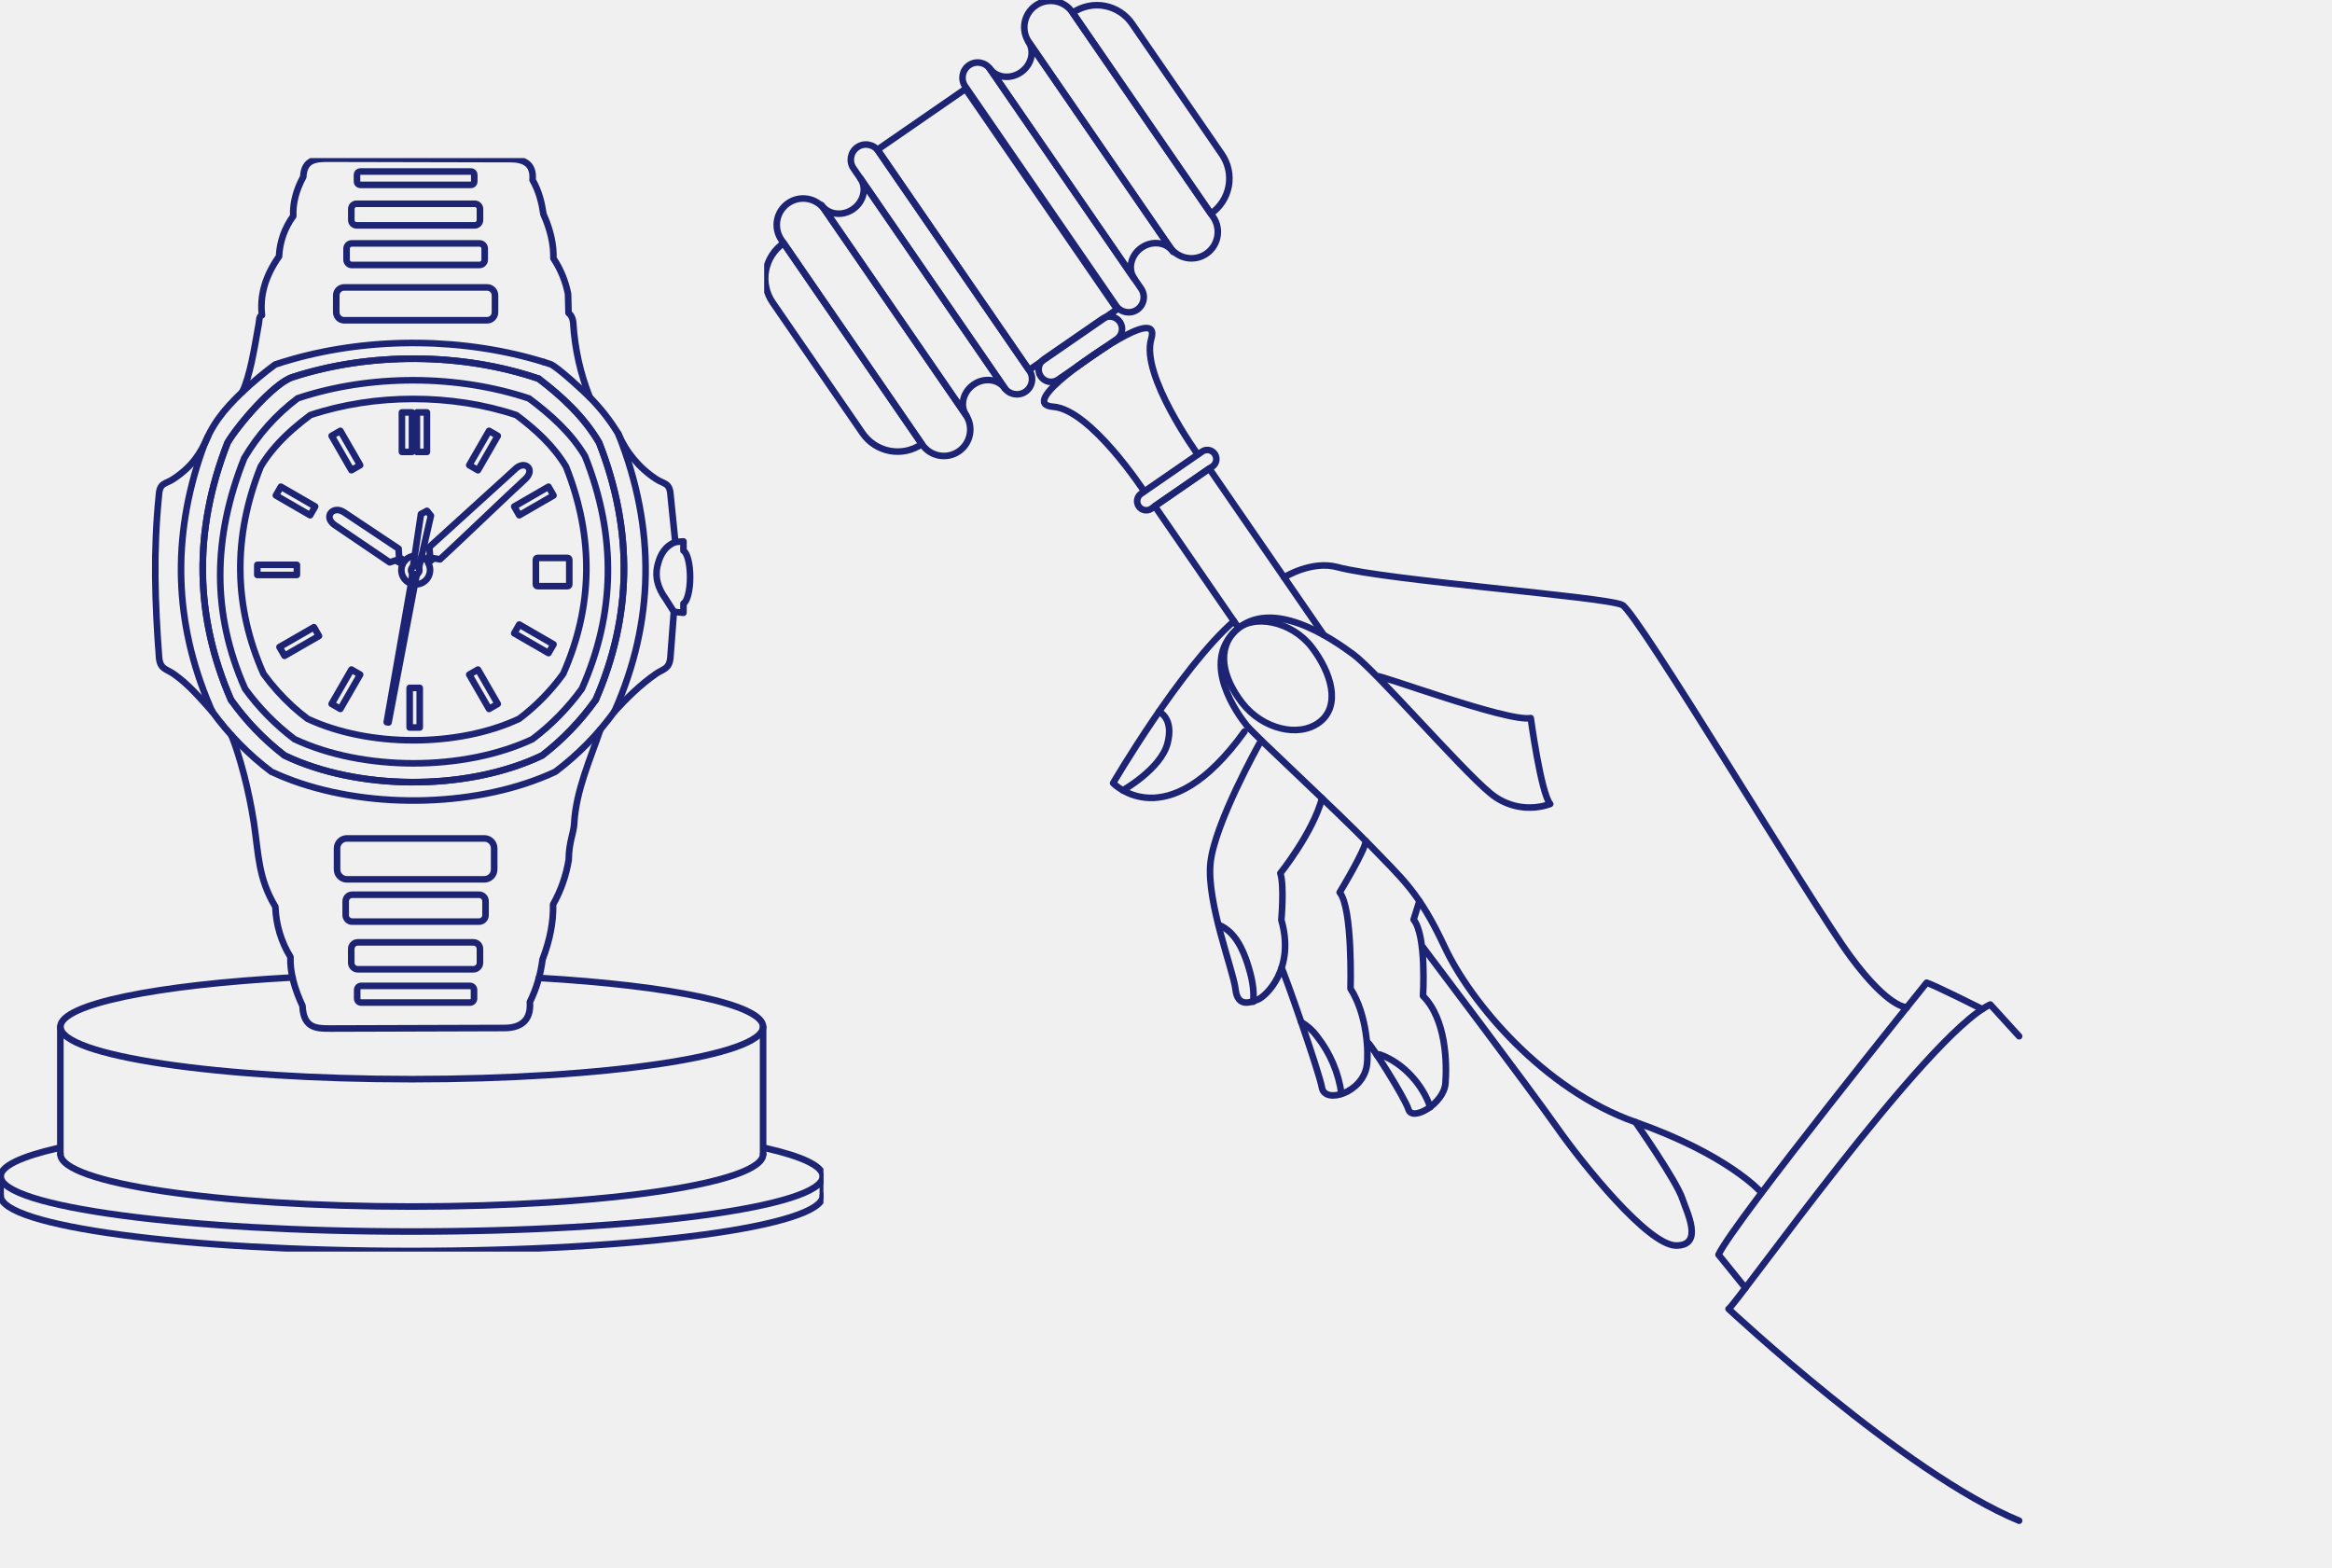
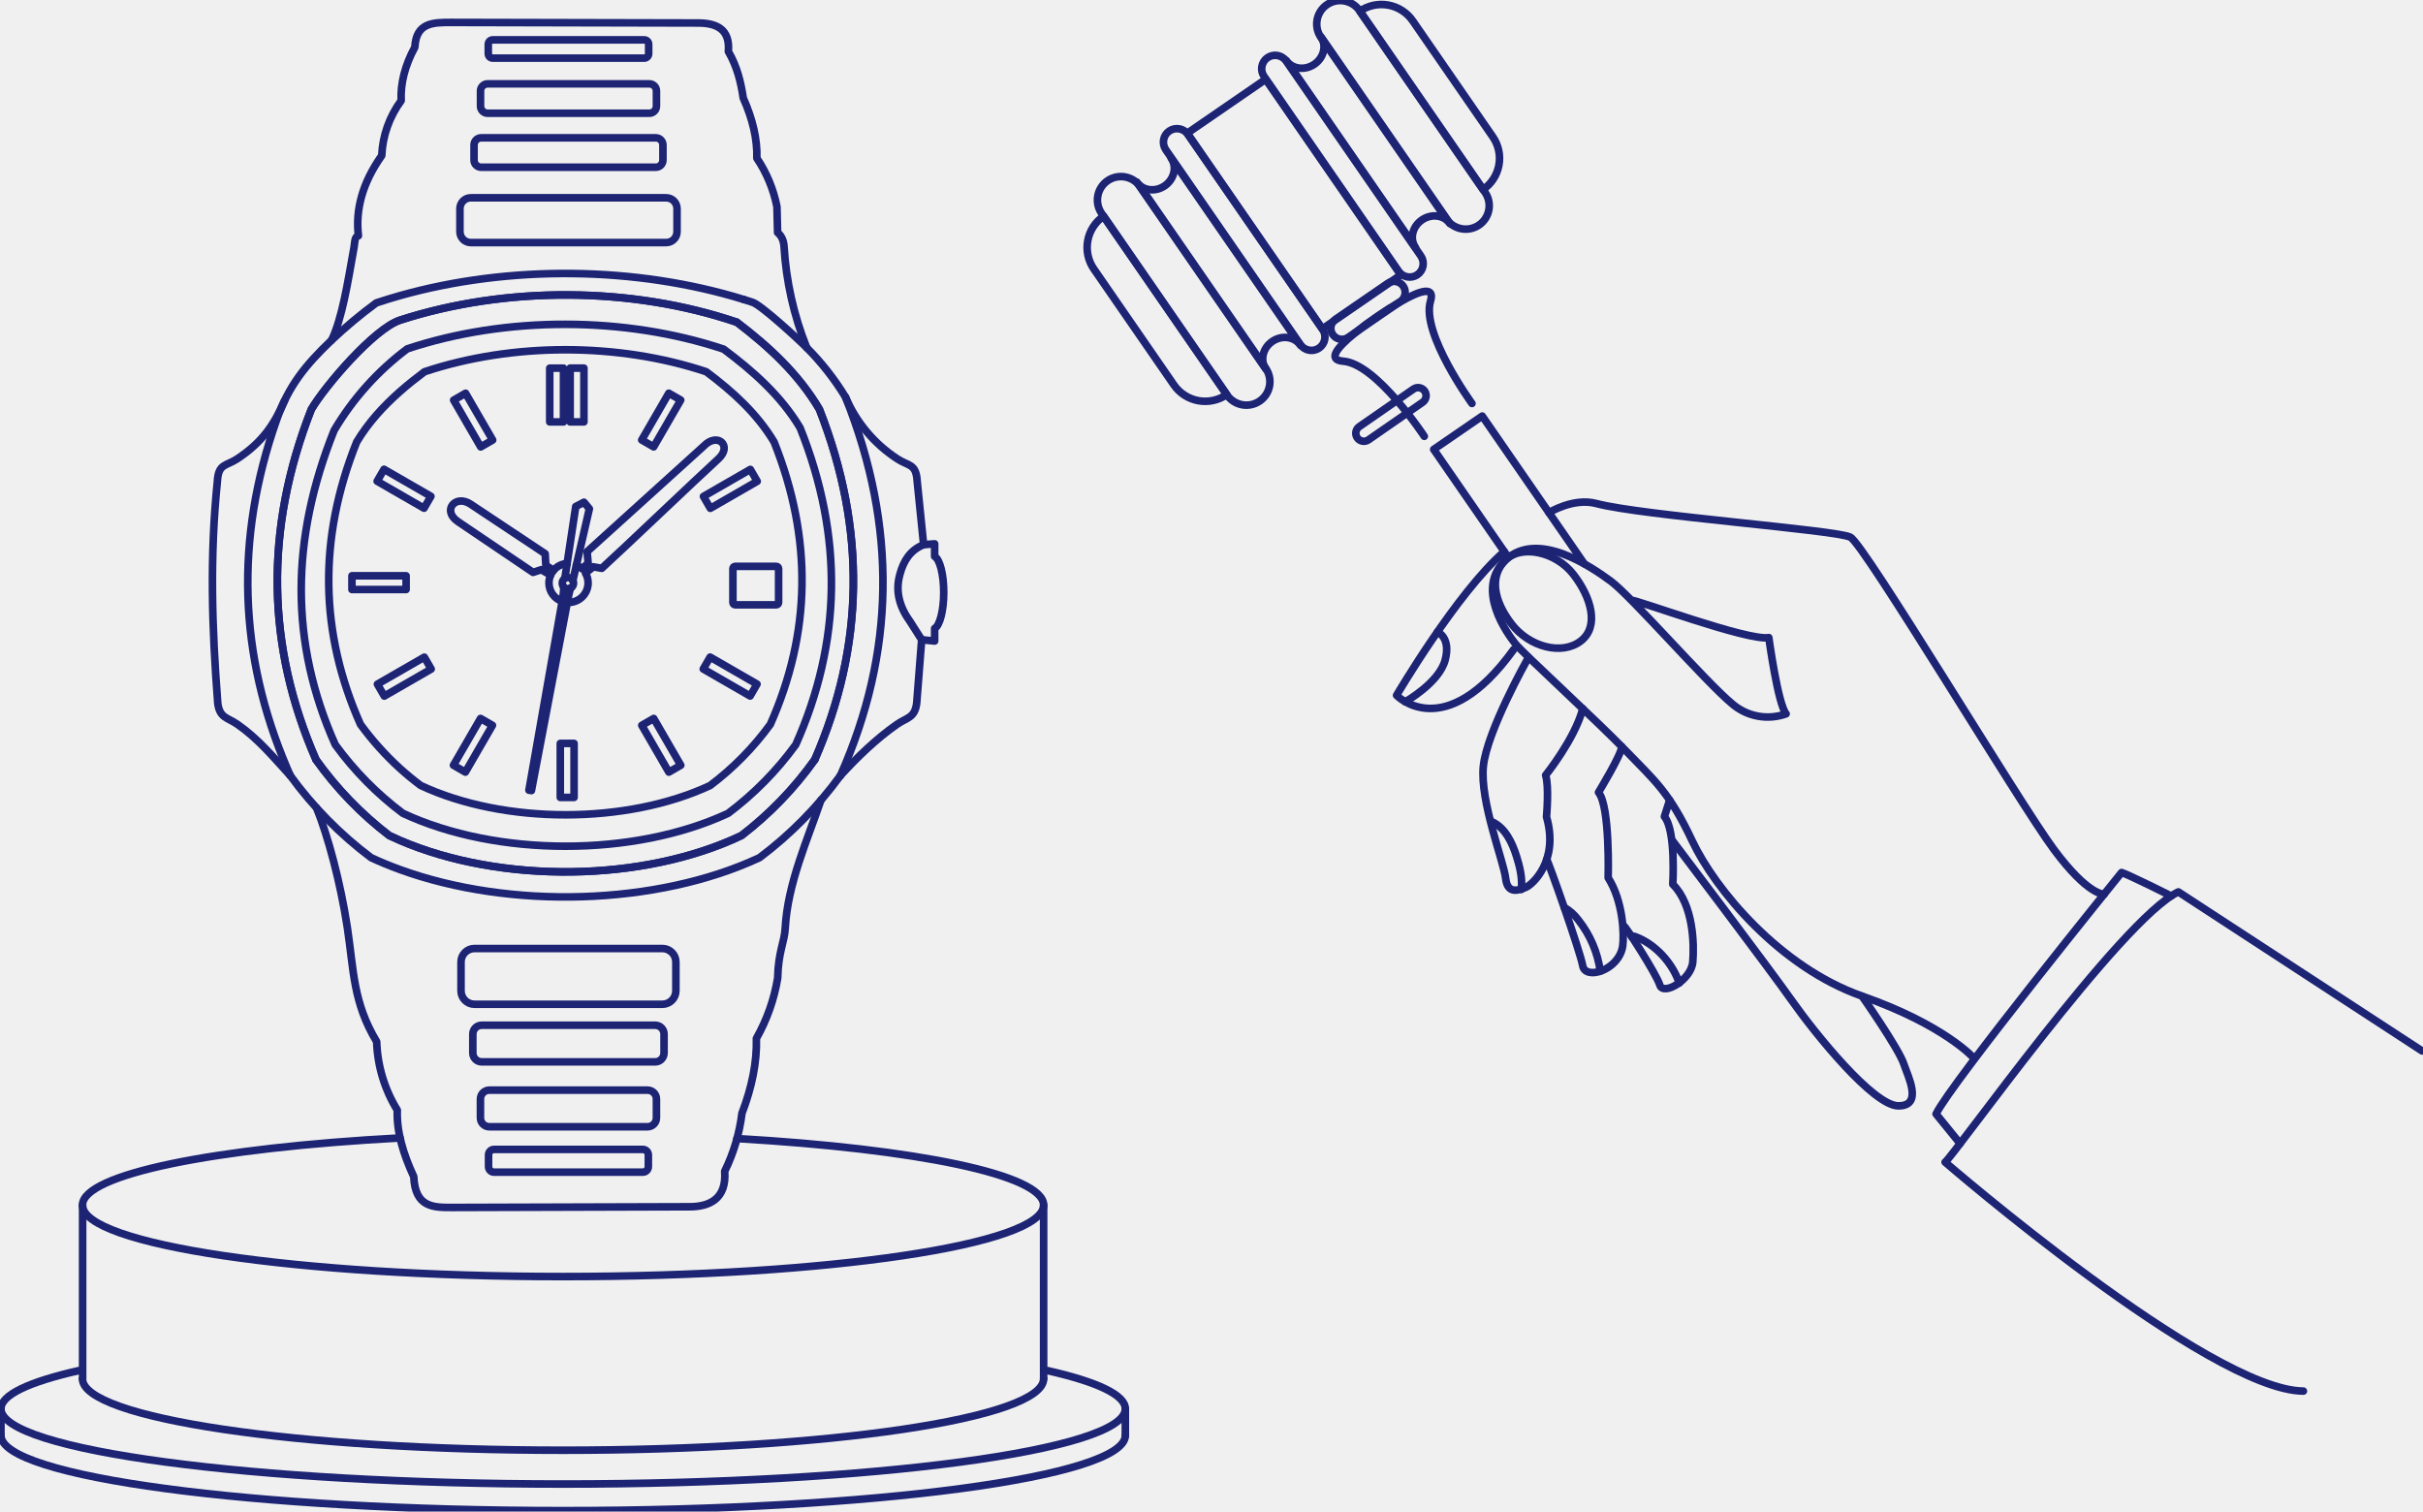
- <svg xmlns="http://www.w3.org/2000/svg" width="354" height="238" viewBox="0 0 354 238" fill="none">
-   <g clip-path="url(#clip20)">
-     <path d="M146.564 13.498L133.201 22.723L156.212 56.177L169.576 46.952L146.564 13.498Z" stroke="#1D2474" stroke-linecap="round" stroke-linejoin="round" />
-     <path d="M133.346 22.938C132.625 21.889 131.192 21.625 130.146 22.346C129.1 23.069 128.837 24.504 129.558 25.553L152.471 58.863C153.192 59.911 154.625 60.176 155.671 59.454C156.717 58.732 156.98 57.297 156.259 56.248L133.346 22.938Z" stroke="#1D2474" stroke-linecap="round" stroke-linejoin="round" />
-     <path fill-rule="evenodd" clip-rule="evenodd" d="M129.485 31.753C127.856 32.877 125.717 32.596 124.705 31.127L146.685 63.075C145.673 61.597 146.172 59.501 147.8 58.378C149.429 57.255 151.566 57.536 152.578 59.005L130.598 27.056C131.61 28.528 131.12 30.63 129.485 31.753Z" stroke="#1D2474" stroke-linecap="round" stroke-linejoin="round" />
-     <path d="M125.213 31.867C123.958 30.043 121.465 29.583 119.644 30.84C117.823 32.097 117.364 34.595 118.619 36.419L139.986 67.483C141.241 69.307 143.734 69.767 145.555 68.51C147.376 67.253 147.835 64.755 146.581 62.931L125.213 31.867Z" stroke="#1D2474" stroke-linecap="round" stroke-linejoin="round" />
-     <path d="M118.955 36.912L139.935 67.414C138.521 68.39 136.779 68.763 135.09 68.452C133.401 68.14 131.905 67.17 130.931 65.753L117.299 45.935C116.816 45.234 116.476 44.444 116.298 43.611C116.12 42.778 116.107 41.918 116.261 41.08C116.415 40.242 116.732 39.443 117.194 38.728C117.656 38.013 118.254 37.396 118.955 36.912V36.912Z" stroke="#1D2474" stroke-linecap="round" stroke-linejoin="round" />
-     <path d="M169.428 46.414C170.149 47.463 171.582 47.728 172.628 47.006C173.674 46.283 173.937 44.848 173.216 43.8L150.303 10.489C149.582 9.441 148.149 9.176 147.103 9.898C146.057 10.62 145.794 12.056 146.515 13.104L169.428 46.414Z" stroke="#1D2474" stroke-linecap="round" stroke-linejoin="round" />
-     <path fill-rule="evenodd" clip-rule="evenodd" d="M173.289 37.595C174.918 36.471 177.057 36.752 178.069 38.221L156.089 6.273C157.101 7.751 156.602 9.847 154.974 10.97C153.345 12.093 151.208 11.812 150.196 10.343L172.177 42.292C171.164 40.82 171.663 38.718 173.289 37.595Z" stroke="#1D2474" stroke-linecap="round" stroke-linejoin="round" />
-     <path d="M177.563 37.481C178.818 39.305 181.312 39.765 183.133 38.508C184.953 37.251 185.412 34.753 184.158 32.929L162.79 1.865C161.535 0.041 159.042 -0.419 157.221 0.838C155.4 2.095 154.941 4.593 156.196 6.417L177.563 37.481Z" stroke="#1D2474" stroke-linecap="round" stroke-linejoin="round" />
-     <path d="M183.819 32.434L162.838 1.932C163.538 1.449 164.327 1.109 165.158 0.931C165.989 0.752 166.848 0.74 167.684 0.894C168.52 1.049 169.318 1.366 170.031 1.829C170.745 2.292 171.36 2.891 171.843 3.593L185.476 23.413C185.959 24.115 186.299 24.904 186.476 25.737C186.654 26.57 186.667 27.43 186.513 28.267C186.359 29.105 186.042 29.904 185.579 30.619C185.117 31.334 184.519 31.95 183.819 32.434V32.434Z" stroke="#1D2474" stroke-linecap="round" stroke-linejoin="round" />
-     <path d="M167.376 48.385L158.48 54.525C157.623 55.117 157.406 56.293 157.997 57.151C158.587 58.01 159.761 58.226 160.618 57.634L169.514 51.493C170.371 50.901 170.588 49.726 169.997 48.867C169.407 48.009 168.233 47.793 167.376 48.385Z" stroke="#1D2474" stroke-linecap="round" stroke-linejoin="round" />
-     <path d="M173.69 74.592C173.69 74.592 165.567 62.162 159.872 61.745C154.177 61.329 167.907 52.635 167.907 52.635" stroke="#1D2474" stroke-linecap="round" stroke-linejoin="round" />
-     <path d="M181.82 68.979C181.82 68.979 173.118 56.951 174.756 51.47C176.393 45.99 163.395 55.748 163.395 55.748" stroke="#1D2474" stroke-linecap="round" stroke-linejoin="round" />
-     <path d="M182.483 68.55L173.216 74.947C172.591 75.379 172.433 76.236 172.864 76.863L172.866 76.865C173.297 77.492 174.153 77.65 174.778 77.218L184.045 70.821C184.671 70.389 184.828 69.531 184.397 68.905L184.396 68.903C183.965 68.276 183.108 68.118 182.483 68.55Z" stroke="#1D2474" stroke-linecap="round" stroke-linejoin="round" />
-     <path d="M187.839 95.065L175.295 76.832L183.561 71.127L200.935 96.378" stroke="#1D2474" stroke-linecap="round" stroke-linejoin="round" />
-     <path d="M187.311 94.3C179.229 101.347 168.972 118.879 168.972 118.879C168.972 118.879 177.104 127.469 188.919 111.037" stroke="#1D2474" stroke-linecap="round" stroke-linejoin="round" />
-     <path d="M194.924 87.645C194.924 87.645 199.076 85.026 203.024 86.091C210.64 88.142 243.886 90.604 246.268 91.84C248.649 93.076 275.023 137.25 280.913 145.22C286.802 153.189 289.47 152.905 289.47 152.905" stroke="#1D2474" stroke-linecap="round" stroke-linejoin="round" />
-     <path d="M170.448 119.975C170.448 119.975 176.234 116.724 177.234 112.83C178.235 108.937 175.915 108.036 175.915 108.036" stroke="#1D2474" stroke-linecap="round" stroke-linejoin="round" />
-     <path d="M208.982 102.645C209.046 102.228 228.855 109.665 232.369 109.009C232.369 109.009 233.93 120.457 235.32 122.048C233.775 122.603 232.11 122.736 230.496 122.435C228.882 122.134 227.377 121.408 226.134 120.333C221.646 116.606 208.908 101.906 205.449 99.346C201.991 96.786 193.015 90.679 187.588 95.704C182.212 100.688 187.916 108.462 189.229 110.1C190.542 111.737 202.971 123.13 207.984 128.338C212.998 133.547 215.426 135.459 219.321 143.789C223.216 152.119 234.261 165.415 248.256 170.34C262.252 175.265 267.224 180.875 267.224 180.875" stroke="#1D2474" stroke-linecap="round" stroke-linejoin="round" />
-     <path fill-rule="evenodd" clip-rule="evenodd" d="M199.1 98.213C202.142 102.154 203.546 107.114 200.348 109.594C197.149 112.074 191.611 110.649 188.565 106.709C185.52 102.768 184.685 98.515 187.589 95.692C190.23 93.126 196.054 94.273 199.1 98.213Z" stroke="#1D2474" stroke-linecap="round" stroke-linejoin="round" />
-     <path d="M191.174 112.881C191.174 112.881 184.363 125.03 183.75 131.001C183.136 136.972 187.229 147.313 187.553 150.186C187.878 153.059 189.94 152.134 190.997 151.708C192.053 151.282 196.677 147.191 194.508 139.654C194.508 139.654 194.977 134.469 194.358 132.559C194.358 132.559 199.28 126.437 200.69 121.187" stroke="#1D2474" stroke-linecap="round" stroke-linejoin="round" />
-     <path d="M194.538 146.952C194.812 147.224 200.238 162.66 200.675 165.116C201.127 167.665 206.895 165.864 207.488 161.732C207.76 159.831 207.568 154.111 205.01 150.076C205.01 150.076 205.355 137.85 203.363 135.471C203.363 135.471 207.359 128.873 207.32 127.646" stroke="#1D2474" stroke-linecap="round" stroke-linejoin="round" />
-     <path d="M185.216 140.496C187.471 141.525 188.645 144.014 189.4 146.376C189.991 148.217 190.433 150.147 190.239 152.069" stroke="#1D2474" stroke-linecap="round" stroke-linejoin="round" />
-     <path d="M197.512 155.146C198.453 155.695 199.272 156.431 199.917 157.31C201.913 159.838 203.197 162.855 203.635 166.048" stroke="#1D2474" stroke-linecap="round" stroke-linejoin="round" />
-     <path d="M207.663 158.306C207.958 158.306 213.219 166.533 213.812 168.428C214.405 170.323 219.177 167.497 219.418 164.484C219.66 161.472 219.548 154.73 216.013 151.182C216.013 151.182 216.577 142.019 214.585 139.604L215.47 136.796" stroke="#1D2474" stroke-linecap="round" stroke-linejoin="round" />
-     <path d="M209.02 160.177C209.129 160.012 209.38 160.053 209.569 160.121C212.986 161.365 215.954 164.617 217.111 168.073" stroke="#1D2474" stroke-linecap="round" stroke-linejoin="round" />
-     <path d="M216.052 143.851C216.052 143.851 232.361 165.466 236.332 171.124C240.304 176.781 250.18 189.058 254.438 189.075C258.696 189.093 256.046 183.997 255.383 181.96C254.497 179.256 248.256 170.328 248.256 170.328" stroke="#1D2474" stroke-linecap="round" stroke-linejoin="round" />
-     <path d="M306.502 157.305L302.123 152.491C292.418 157.121 263.659 197.931 262.396 198.7C262.396 198.7 289.137 223.699 306.502 230.85" stroke="#1D2474" stroke-linecap="round" stroke-linejoin="round" />
-     <path d="M300.91 153.189C300.91 153.189 293.736 149.58 292.468 149.178C292.468 149.178 263.329 185.294 260.871 190.461L264.961 195.519" stroke="#1D2474" stroke-linecap="round" stroke-linejoin="round" />
-   </g>
-   <g clip-path="url(#clip21)">
-     <path d="M124.907 181.523C124.907 186.159 96.966 189.905 62.503 189.905C28.04 189.905 0.098 186.152 0.098 181.523" stroke="#1D2474" stroke-linecap="round" stroke-linejoin="round" />
-     <path d="M116.258 174.302C121.754 175.553 124.907 177.008 124.907 178.568C124.907 183.205 96.966 186.951 62.503 186.951C28.04 186.951 0.098 183.197 0.098 178.568C0.098 177.014 3.246 175.558 8.748 174.302" stroke="#1D2474" stroke-linecap="round" stroke-linejoin="round" />
-     <path d="M124.907 178.563V181.526" stroke="#1D2474" stroke-linecap="round" stroke-linejoin="round" />
-     <path d="M0.093 178.563V181.526" stroke="#1D2474" stroke-linecap="round" stroke-linejoin="round" />
-     <path d="M81.798 148.451C101.718 149.603 115.839 152.489 115.839 155.869C115.839 160.261 91.951 163.822 62.499 163.822C33.047 163.822 9.168 160.261 9.168 155.869C9.168 152.425 23.86 149.491 44.413 148.386" stroke="#1D2474" stroke-linecap="round" stroke-linejoin="round" />
-     <path d="M115.848 175.206C115.848 179.597 91.961 183.158 62.508 183.158C33.056 183.158 9.177 179.597 9.177 175.206" stroke="#1D2474" stroke-linecap="round" stroke-linejoin="round" />
-     <path d="M115.839 155.866V175.204" stroke="#1D2474" stroke-linecap="round" stroke-linejoin="round" />
-     <path d="M9.161 155.866V175.204" stroke="#1D2474" stroke-linecap="round" stroke-linejoin="round" />
-     <path d="M35.126 111.603C36.359 114.634 37.78 119.867 38.543 124.916C39.265 129.708 39.176 133.282 41.804 137.655C41.89 140.353 42.679 142.981 44.093 145.279C43.998 147.633 44.742 150.161 45.92 152.698C46.066 156.148 48.102 156.14 50.19 156.135C59.883 156.109 66.856 156.081 76.55 156.055C78.732 156.055 80.665 155.183 80.439 152.104C81.433 150.073 82.082 147.89 82.358 145.645C83.469 142.731 84.024 139.946 83.959 137.299C85.135 135.212 85.935 132.935 86.324 130.57C86.387 127.623 87.078 126.581 87.163 125.007C87.428 120.034 89.661 115.095 91.146 110.726" stroke="#1D2474" stroke-linecap="round" stroke-linejoin="round" />
-     <path d="M102.516 82.278L103.751 82.185V83.598C104.323 83.917 104.758 85.592 104.758 87.61C104.758 89.628 104.323 91.304 103.751 91.623V93.027L102.299 92.879" stroke="#1D2474" stroke-linecap="round" stroke-linejoin="round" />
-     <path d="M89.539 60.328C88.106 56.74 87.257 52.945 87.022 49.087C86.976 48.346 86.711 47.841 86.304 47.504L86.231 44.621C85.854 42.691 85.099 40.854 84.009 39.217C84.069 37.094 83.543 34.857 82.498 32.518C82.235 30.769 81.828 29.03 80.845 27.325C81.061 24.851 79.548 24.156 77.489 24.152L50.063 24.089C48.094 24.089 46.174 24.078 46.037 26.847C44.926 28.887 44.43 30.91 44.517 32.8C43.208 34.581 42.457 36.711 42.359 38.92C40.206 41.973 39.43 44.946 39.767 47.854C39.321 47.934 39.369 48.648 39.28 49.152C38.558 53.214 37.948 57.077 36.778 59.507" stroke="#1D2474" stroke-linecap="round" stroke-linejoin="round" />
-     <path d="M32.217 108.016C30.299 105.919 28.699 103.936 26.354 102.304C25.243 101.529 24.366 101.611 24.156 99.928C23.512 91.481 23.258 83.686 24.121 75.182C24.236 73.224 25.097 73.528 26.317 72.717C29.139 70.844 30.419 68.889 31.571 66.243" stroke="#1D2474" stroke-linecap="round" stroke-linejoin="round" />
-     <path fill-rule="evenodd" clip-rule="evenodd" d="M44.713 112.213C41.845 110.051 39.315 107.473 37.204 104.565C32.143 93.17 32.237 81.694 37.08 69.54C39.162 66.01 41.918 62.925 45.191 60.462C56.162 56.795 69.345 56.823 80.315 60.49C83.622 62.971 86.67 65.683 88.804 69.249C93.648 81.404 93.387 93.174 88.326 104.565C86.215 107.473 83.685 110.051 80.817 112.213C70.382 117.098 55.148 117.098 44.713 112.213Z" stroke="#1D2474" stroke-linecap="round" stroke-linejoin="round" />
-     <path d="M61.112 85.666C60.751 85.46 60.32 85.216 60.066 85.067L59.162 85.366L50.829 79.717C49.015 78.485 50.541 76.645 52.227 77.769L60.509 83.294L60.581 84.58C60.779 84.715 61.136 84.951 61.433 85.151" stroke="#1D2474" stroke-linecap="round" stroke-linejoin="round" />
-     <path d="M63.032 88.715H63.134C63.514 88.71 63.886 88.606 64.213 88.412C64.54 88.219 64.811 87.943 64.998 87.612C65.185 87.281 65.283 86.907 65.281 86.526C65.278 86.146 65.177 85.772 64.986 85.444L65.862 84.745L66.799 84.911C69.277 82.647 77.252 74.989 79.732 72.725C81.35 71.241 79.628 69.707 78.119 71.291C75.65 73.517 67.638 80.833 65.171 83.053C65.208 83.481 65.247 83.908 65.284 84.337L64.605 84.96C64.423 84.788 64.213 84.648 63.984 84.546" stroke="#1D2474" stroke-linecap="round" stroke-linejoin="round" />
-     <path d="M62.943 84.37C62.444 84.406 61.973 84.614 61.609 84.958C61.245 85.302 61.011 85.761 60.945 86.257C60.88 86.754 60.988 87.259 61.251 87.685C61.514 88.112 61.915 88.434 62.388 88.599" stroke="#1D2474" stroke-linecap="round" stroke-linejoin="round" />
-     <path d="M63.584 86.262L65.412 78.278L64.814 77.547L63.901 78.035L62.703 86.009" stroke="#1D2474" stroke-linecap="round" stroke-linejoin="round" />
-     <path d="M62.584 87.005C62.561 87.458 62.512 87.909 62.436 88.356L58.705 109.63L58.983 109.673L63.007 88.495C63.192 87.526 63.086 88.092 63.306 87.13" stroke="#1D2474" stroke-linecap="round" stroke-linejoin="round" />
-     <path d="M63.364 87.098C63.5 87.013 63.598 86.879 63.638 86.724C63.678 86.569 63.658 86.404 63.58 86.263" stroke="#1D2474" stroke-linecap="round" stroke-linejoin="round" />
-     <path d="M63.581 86.263C63.528 86.165 63.45 86.084 63.356 86.026C63.261 85.968 63.153 85.936 63.042 85.933C62.932 85.931 62.822 85.958 62.725 86.011C62.628 86.065 62.547 86.143 62.49 86.238C62.433 86.334 62.402 86.442 62.401 86.553C62.399 86.664 62.427 86.773 62.481 86.87C62.535 86.967 62.614 87.047 62.71 87.104C62.806 87.16 62.914 87.19 63.025 87.191C63.142 87.191 63.258 87.157 63.356 87.094" stroke="#1D2474" stroke-linecap="round" stroke-linejoin="round" />
-     <path d="M93.275 108.016C95.194 105.919 97.222 103.936 99.56 102.304C100.671 101.529 101.549 101.611 101.756 99.928L102.295 92.87C101.877 92.207 101.457 91.546 101.036 90.887C99.875 89.283 99.32 87.549 99.886 85.557C100.282 84.088 101.012 82.881 102.512 82.278C102.271 79.914 102.031 77.549 101.792 75.182C101.677 73.224 100.818 73.528 99.596 72.717C97.043 71.046 95.045 68.651 93.855 65.839" stroke="#1D2474" stroke-linecap="round" stroke-linejoin="round" />
-     <path d="M73.936 43.63H52.249C51.584 43.63 51.044 44.17 51.044 44.837V47.411C51.044 48.078 51.584 48.618 52.249 48.618H73.936C74.601 48.618 75.141 48.078 75.141 47.411V44.837C75.141 44.17 74.601 43.63 73.936 43.63Z" stroke="#1D2474" stroke-linecap="round" stroke-linejoin="round" />
-     <path d="M72.785 36.947H53.401C52.964 36.947 52.609 37.303 52.609 37.741V39.431C52.609 39.869 52.964 40.224 53.401 40.224H72.785C73.223 40.224 73.578 39.869 73.578 39.431V37.741C73.578 37.303 73.223 36.947 72.785 36.947Z" stroke="#1D2474" stroke-linecap="round" stroke-linejoin="round" />
-     <path d="M72.067 30.931H54.122C53.684 30.931 53.329 31.286 53.329 31.724V33.414C53.329 33.852 53.684 34.208 54.122 34.208H72.067C72.505 34.208 72.86 33.852 72.86 33.414V31.724C72.86 31.286 72.505 30.931 72.067 30.931Z" stroke="#1D2474" stroke-linecap="round" stroke-linejoin="round" />
-     <path d="M71.504 26.033H54.683C54.412 26.033 54.192 26.253 54.192 26.524V27.576C54.192 27.847 54.412 28.067 54.683 28.067H71.504C71.775 28.067 71.995 27.847 71.995 27.576V26.524C71.995 26.253 71.775 26.033 71.504 26.033Z" stroke="#1D2474" stroke-linecap="round" stroke-linejoin="round" />
-     <path d="M52.664 127.275H73.515C73.913 127.275 74.294 127.433 74.576 127.715C74.857 127.997 75.015 128.379 75.015 128.777V131.984C75.015 132.382 74.857 132.764 74.576 133.046C74.294 133.328 73.913 133.486 73.515 133.486H52.664C52.267 133.486 51.885 133.328 51.604 133.046C51.322 132.764 51.164 132.382 51.164 131.984V128.786C51.163 128.588 51.201 128.392 51.276 128.209C51.351 128.026 51.462 127.859 51.601 127.719C51.74 127.578 51.906 127.467 52.088 127.391C52.271 127.314 52.467 127.275 52.664 127.275V127.275Z" stroke="#1D2474" stroke-linecap="round" stroke-linejoin="round" />
-     <path d="M53.463 135.824H72.721C72.982 135.824 73.233 135.928 73.418 136.113C73.602 136.298 73.706 136.549 73.706 136.811V138.918C73.706 139.18 73.602 139.432 73.417 139.617C73.232 139.802 72.981 139.906 72.719 139.906H53.461C53.2 139.906 52.949 139.803 52.764 139.618C52.579 139.432 52.476 139.182 52.476 138.92V136.811C52.476 136.549 52.58 136.298 52.765 136.113C52.95 135.928 53.201 135.824 53.463 135.824Z" stroke="#1D2474" stroke-linecap="round" stroke-linejoin="round" />
-     <path d="M54.307 143.056H71.871C72.133 143.056 72.384 143.16 72.569 143.345C72.754 143.53 72.858 143.782 72.858 144.044V146.151C72.858 146.28 72.832 146.409 72.783 146.528C72.733 146.648 72.661 146.757 72.569 146.849C72.478 146.94 72.369 147.013 72.25 147.062C72.13 147.112 72.002 147.138 71.873 147.138H54.307C54.177 147.138 54.049 147.112 53.929 147.062C53.809 147.013 53.701 146.94 53.609 146.848C53.517 146.756 53.445 146.647 53.395 146.527C53.345 146.407 53.32 146.279 53.32 146.149V144.044C53.32 143.914 53.345 143.785 53.395 143.665C53.444 143.545 53.517 143.436 53.608 143.344C53.7 143.253 53.809 143.18 53.929 143.13C54.049 143.081 54.177 143.055 54.307 143.056Z" stroke="#1D2474" stroke-linecap="round" stroke-linejoin="round" />
-     <path d="M71.345 149.66H54.833C54.494 149.66 54.22 149.935 54.22 150.274V151.58C54.22 151.919 54.494 152.194 54.833 152.194H71.345C71.684 152.194 71.958 151.919 71.958 151.58V150.274C71.958 149.935 71.684 149.66 71.345 149.66Z" stroke="#1D2474" stroke-linecap="round" stroke-linejoin="round" />
-     <path d="M86.165 84.695H81.6C81.46 84.695 81.346 84.808 81.346 84.949V88.727C81.346 88.867 81.46 88.981 81.6 88.981H86.165C86.305 88.981 86.418 88.867 86.418 88.727V84.949C86.418 84.808 86.305 84.695 86.165 84.695Z" stroke="#1D2474" stroke-linecap="round" stroke-linejoin="round" />
-     <path d="M74.237 65.401L71.232 70.615L72.556 71.381L75.562 66.167L74.237 65.401Z" stroke="#1D2474" stroke-linecap="round" stroke-linejoin="round" />
-     <path d="M64.808 62.608H63.279V68.602H64.808V62.608Z" stroke="#1D2474" stroke-linecap="round" stroke-linejoin="round" />
-     <path d="M62.54 62.61H61.01V68.6H62.54V62.61Z" stroke="#1D2474" stroke-linecap="round" stroke-linejoin="round" />
-     <path d="M51.665 65.403L50.341 66.168L53.346 71.382L54.671 70.616L51.665 65.403Z" stroke="#1D2474" stroke-linecap="round" stroke-linejoin="round" />
-     <path d="M42.637 73.88L41.873 75.207L47.078 78.217L47.843 76.89L42.637 73.88Z" stroke="#1D2474" stroke-linecap="round" stroke-linejoin="round" />
-     <path d="M45.069 85.746H39.058V87.278H45.069V85.746Z" stroke="#1D2474" stroke-linecap="round" stroke-linejoin="round" />
-     <path d="M47.656 95.213L42.426 98.223L43.191 99.556L48.42 96.546L47.656 95.213Z" stroke="#1D2474" stroke-width="1.003" stroke-linecap="round" stroke-linejoin="round" />
-     <path d="M53.346 101.64L50.34 106.853L51.665 107.619L54.67 102.406L53.346 101.64Z" stroke="#1D2474" stroke-linecap="round" stroke-linejoin="round" />
-     <path d="M63.716 104.422H62.186V110.442H63.716V104.422Z" stroke="#1D2474" stroke-linecap="round" stroke-linejoin="round" />
-     <path d="M72.556 101.642L71.231 102.408L74.237 107.622L75.561 106.856L72.556 101.642Z" stroke="#1D2474" stroke-linecap="round" stroke-linejoin="round" />
-     <path d="M78.822 94.805L78.057 96.132L83.263 99.142L84.028 97.815L78.822 94.805Z" stroke="#1D2474" stroke-linecap="round" stroke-linejoin="round" />
-     <path d="M83.263 73.884L78.058 76.894L78.823 78.221L84.028 75.211L83.263 73.884Z" stroke="#1D2474" stroke-linecap="round" stroke-linejoin="round" />
-     <path fill-rule="evenodd" clip-rule="evenodd" d="M40.002 102.3C35.496 92.148 35.265 81.666 39.574 70.838C40.87 68.674 42.537 66.851 44.389 65.21C45.259 64.442 46.172 63.713 47.109 63.01C56.871 59.744 68.623 59.744 78.383 63.01C81.326 65.219 84.018 67.661 85.918 70.838C90.227 81.666 89.992 92.148 85.492 102.3C83.616 104.891 81.365 107.187 78.813 109.114C69.528 113.465 55.971 113.465 46.687 109.114C45.873 108.503 45.108 107.87 44.392 107.213C42.769 105.727 41.3 104.081 40.005 102.3H40.002ZM44.389 57.263C41.541 58.19 36.096 64.551 34.543 67.201C29.297 80.634 29.58 93.637 35.061 106.23C37.338 109.437 40.079 112.286 43.194 114.683C43.587 114.869 43.985 115.054 44.389 115.227C55.636 120.075 71.389 119.895 82.298 114.683C85.413 112.286 88.154 109.437 90.431 106.23C95.914 93.637 96.197 80.636 90.951 67.201C88.638 63.264 85.363 60.23 81.776 57.492C70.123 53.518 56.134 53.442 44.389 57.263Z" stroke="#1D2474" stroke-linecap="round" stroke-linejoin="round" />
-     <path d="M81.776 57.493C85.359 60.234 88.628 63.264 90.948 67.205C96.194 80.638 95.911 93.641 90.428 106.234" stroke="#1D2474" stroke-linecap="round" stroke-linejoin="round" />
-     <path d="M93.275 108.016C99.32 94.407 99.633 80.355 93.848 65.838C92.634 63.838 91.187 61.988 89.539 60.328C88.65 59.419 84.495 55.593 83.541 55.276C83.202 55.165 82.898 55.069 82.556 54.961" stroke="#1D2474" stroke-linecap="round" stroke-linejoin="round" />
-     <path d="M82.556 54.961C70.579 51.252 56.522 51.098 44.389 54.531C43.501 54.778 42.624 55.048 41.758 55.341C40.016 56.629 38.353 58.02 36.778 59.507C33.86 62.307 32.019 64.587 30.688 68.379C26.016 81.695 26.495 94.619 31.843 107.167C31.967 107.45 32.09 107.733 32.214 108.016" stroke="#1D2474" stroke-linecap="round" stroke-linejoin="round" />
-     <path d="M35.061 106.234C29.58 93.641 29.297 80.64 34.543 67.205C36.096 64.555 41.541 58.19 44.389 57.263C56.134 53.438 70.128 53.514 81.78 57.489" stroke="#1D2474" stroke-linecap="round" stroke-linejoin="round" />
-     <path d="M90.431 106.234C88.154 109.441 85.413 112.29 82.298 114.687C71.39 119.899 55.633 120.079 44.389 115.231C43.985 115.055 43.587 114.875 43.194 114.687C40.08 112.29 37.338 109.441 35.062 106.234" stroke="#1D2474" stroke-linecap="round" stroke-linejoin="round" />
-     <path d="M32.217 108.016C34.737 111.491 37.759 114.57 41.185 117.152C42.217 117.635 43.285 118.077 44.389 118.48C56.61 122.946 72.874 122.503 84.307 117.152C87.734 114.571 90.756 111.491 93.275 108.016" stroke="#1D2474" stroke-linecap="round" stroke-linejoin="round" />
+ <svg xmlns="http://www.w3.org/2000/svg" width="319" height="199" viewBox="0 0 319 199" fill="none">
+   <g clip-path="url(#clip0_199:8921)">
+     <path d="M166.632 10.441L156.302 17.543L174.09 43.3L184.42 36.198L166.632 10.441Z" stroke="#1D2474" stroke-linecap="round" stroke-linejoin="round" />
+     <path d="M156.412 17.704C155.855 16.897 154.747 16.694 153.939 17.249C153.13 17.805 152.927 18.91 153.484 19.718L171.197 45.365C171.754 46.172 172.861 46.376 173.67 45.82C174.478 45.264 174.682 44.159 174.124 43.352L156.412 17.704Z" stroke="#1D2474" stroke-linecap="round" stroke-linejoin="round" />
+     <path fill-rule="evenodd" clip-rule="evenodd" d="M153.348 24.46C152.09 25.324 150.437 25.108 149.656 23.965L166.644 48.563C165.863 47.432 166.247 45.813 167.505 44.949C168.763 44.085 170.418 44.3 171.2 45.444L154.204 20.843C154.985 21.977 154.588 23.593 153.348 24.46Z" stroke="#1D2474" stroke-linecap="round" stroke-linejoin="round" />
+     <path d="M150.127 24.583C149.157 23.178 147.229 22.824 145.821 23.792C144.414 24.759 144.059 26.683 145.03 28.088L161.545 52.003C162.516 53.408 164.443 53.762 165.851 52.794C167.259 51.827 167.613 49.903 166.643 48.498L150.127 24.583Z" stroke="#1D2474" stroke-linecap="round" stroke-linejoin="round" />
+     <path d="M145.291 28.465L161.51 51.95C160.417 52.701 159.07 52.989 157.764 52.749C156.459 52.509 155.302 51.762 154.549 50.672L144.012 35.413C143.638 34.873 143.375 34.265 143.237 33.623C143.1 32.982 143.09 32.32 143.209 31.675C143.328 31.029 143.573 30.414 143.93 29.863C144.287 29.313 144.75 28.838 145.291 28.465Z" stroke="#1D2474" stroke-linecap="round" stroke-linejoin="round" />
+     <path d="M184.133 35.71C184.69 36.517 185.798 36.721 186.606 36.165C187.415 35.609 187.618 34.504 187.061 33.697L169.348 8.049C168.791 7.242 167.683 7.038 166.875 7.594C166.067 8.15 165.863 9.255 166.421 10.062L184.133 35.71Z" stroke="#1D2474" stroke-linecap="round" stroke-linejoin="round" />
+     <path fill-rule="evenodd" clip-rule="evenodd" d="M187.204 28.955C188.462 28.091 190.114 28.306 190.898 29.438L173.907 4.842C174.691 5.973 174.304 7.592 173.046 8.456C171.788 9.32 170.136 9.105 169.352 7.974L186.343 32.572C185.561 31.438 185.946 29.819 187.204 28.955Z" stroke="#1D2474" stroke-linecap="round" stroke-linejoin="round" />
+     <path d="M190.418 28.83C191.389 30.235 193.317 30.589 194.724 29.622C196.132 28.654 196.486 26.73 195.516 25.325L179 1.41C178.03 0.005 176.102 -0.349 174.695 0.619C173.287 1.587 172.932 3.51 173.903 4.915L190.418 28.83Z" stroke="#1D2474" stroke-linecap="round" stroke-linejoin="round" />
+     <path d="M195.255 24.956L179.036 1.472C180.129 0.721 181.476 0.433 182.782 0.673C184.087 0.913 185.243 1.66 185.997 2.75L196.534 18.009C196.908 18.549 197.171 19.157 197.308 19.799C197.446 20.44 197.456 21.102 197.337 21.747C197.218 22.392 196.973 23.008 196.616 23.559C196.258 24.109 195.796 24.584 195.255 24.956Z" stroke="#1D2474" stroke-linecap="round" stroke-linejoin="round" />
+     <path d="M182.718 37.298L175.841 42.026C175.179 42.481 175.012 43.386 175.468 44.047C175.925 44.708 176.832 44.875 177.494 44.419L184.371 39.691C185.033 39.236 185.2 38.331 184.744 37.67C184.287 37.009 183.381 36.842 182.718 37.298Z" stroke="#1D2474" stroke-linecap="round" stroke-linejoin="round" />
+     <path d="M187.514 57.442C187.514 57.442 181.234 47.873 176.832 47.551C172.431 47.229 183.035 40.535 183.035 40.535" stroke="#1D2474" stroke-linecap="round" stroke-linejoin="round" />
+     <path d="M193.791 53.118C193.791 53.118 187.062 43.857 188.333 39.638C189.603 35.42 179.552 42.933 179.552 42.933" stroke="#1D2474" stroke-linecap="round" stroke-linejoin="round" />
+     <path d="M186.086 51.221L178.955 56.167C178.473 56.501 178.353 57.162 178.688 57.642C179.023 58.123 179.685 58.241 180.167 57.907L187.298 52.961C187.78 52.627 187.9 51.966 187.565 51.486C187.23 51.005 186.568 50.887 186.086 51.221Z" stroke="#1D2474" stroke-width="0.999" stroke-linecap="round" stroke-linejoin="round" />
+     <path d="M198.448 73.202L188.754 59.164L195.143 54.773L208.572 74.214" stroke="#1D2474" stroke-linecap="round" stroke-linejoin="round" />
+     <path d="M198.042 72.615C191.806 78.032 183.866 91.54 183.866 91.54C183.866 91.54 190.154 98.152 199.287 85.501" stroke="#1D2474" stroke-linecap="round" stroke-linejoin="round" />
+     <path d="M203.927 67.493C203.927 67.493 207.135 65.475 210.187 66.294C216.075 67.874 241.773 69.76 243.614 70.721C245.455 71.682 265.843 105.683 270.396 111.818C274.949 117.953 277.023 117.722 277.023 117.722" stroke="#1D2474" stroke-linecap="round" stroke-linejoin="round" />
+     <path d="M185.008 92.391C185.008 92.391 189.474 89.892 190.263 86.889C191.052 83.886 189.243 83.198 189.243 83.198" stroke="#1D2474" stroke-linecap="round" stroke-linejoin="round" />
+     <path d="M214.792 79.04C214.842 78.72 230.156 84.447 232.873 83.939C232.873 83.939 234.079 92.753 235.153 93.978C233.958 94.405 232.671 94.509 231.424 94.277C230.176 94.046 229.013 93.488 228.052 92.661C224.578 89.789 214.735 78.47 212.063 76.505C209.391 74.539 202.451 69.82 198.255 73.687C194.099 77.522 198.503 83.511 199.523 84.771C200.543 86.031 210.147 94.802 214.023 98.813C217.899 102.824 219.774 104.297 222.786 110.697C225.799 117.096 234.334 127.346 245.152 131.139C255.97 134.931 259.816 139.251 259.816 139.251" stroke="#1D2474" stroke-linecap="round" stroke-linejoin="round" />
+     <path fill-rule="evenodd" clip-rule="evenodd" d="M207.153 75.628C209.505 78.661 210.592 82.481 208.118 84.39C205.644 86.298 201.364 85.204 199.012 82.161C196.66 79.119 196.012 75.851 198.255 73.677C200.297 71.712 204.801 72.585 207.153 75.628Z" stroke="#1D2474" stroke-linecap="round" stroke-linejoin="round" />
+     <path d="M201.027 86.923C201.027 86.923 195.764 96.276 195.29 100.873C194.816 105.471 197.98 113.43 198.228 115.646C198.476 117.862 200.074 117.144 200.89 116.817C201.706 116.49 205.282 113.351 203.604 107.536C203.604 107.536 203.969 103.542 203.488 102.059C203.488 102.059 207.294 97.356 208.383 93.305" stroke="#1D2474" stroke-linecap="round" stroke-linejoin="round" />
+     <path d="M203.627 113.152C203.84 113.363 208.036 125.246 208.371 127.14C208.721 129.101 213.182 127.714 213.638 124.531C213.849 123.07 213.7 118.666 211.723 115.559C211.723 115.559 211.991 106.151 210.45 104.314C210.45 104.314 213.539 99.234 213.509 98.288" stroke="#1D2474" stroke-linecap="round" stroke-linejoin="round" />
+     <path d="M196.424 108.182C198.161 108.974 199.074 110.89 199.649 112.71C200.101 114.128 200.448 115.614 200.297 117.092" stroke="#1D2474" stroke-linecap="round" stroke-linejoin="round" />
+     <path d="M205.949 119.463C206.677 119.884 207.31 120.452 207.808 121.129C209.35 123.075 210.343 125.398 210.681 127.856" stroke="#1D2474" stroke-linecap="round" stroke-linejoin="round" />
+     <path d="M213.772 121.896C214.006 121.896 218.07 128.229 218.526 129.687C218.983 131.146 222.673 128.969 222.864 126.652C223.055 124.335 222.963 119.138 220.231 116.415C220.231 116.415 220.668 109.367 219.127 107.503L219.817 105.344" stroke="#1D2474" stroke-linecap="round" stroke-linejoin="round" />
+     <path d="M214.827 123.338C214.911 123.209 215.107 123.244 215.251 123.296C217.894 124.251 220.189 126.762 221.082 129.418" stroke="#1D2474" stroke-linecap="round" stroke-linejoin="round" />
+     <path d="M220.258 110.766C220.258 110.766 232.863 127.407 235.935 131.765C239.006 136.122 246.641 145.572 249.931 145.587C253.221 145.601 251.172 141.675 250.66 140.108C249.978 138.026 245.152 131.151 245.152 131.151" stroke="#1D2474" stroke-linecap="round" stroke-linejoin="round" />
+     <path d="M318.876 138.355L286.789 117.418C279.288 120.983 257.059 152.402 256.082 152.996C256.082 152.996 290.819 183.034 303.254 183.138" stroke="#1D2474" stroke-linecap="round" stroke-linejoin="round" />
+     <path d="M285.844 117.955C285.844 117.955 280.298 115.175 279.316 114.868C279.316 114.868 256.794 142.673 254.893 146.654L258.054 150.546" stroke="#1D2474" stroke-linecap="round" stroke-linejoin="round" />
+     <path d="M148.155 188.974C148.155 194.442 115.016 198.876 74.138 198.876C33.26 198.876 0.124 194.442 0.124 188.974" stroke="#1D2474" stroke-linecap="round" stroke-linejoin="round" />
+     <path d="M137.895 180.439C144.413 181.912 148.155 183.633 148.155 185.473C148.155 190.941 115.016 195.375 74.138 195.375C33.26 195.375 0.124 190.941 0.124 185.473C0.124 183.633 3.863 181.912 10.381 180.439" stroke="#1D2474" stroke-linecap="round" stroke-linejoin="round" />
+     <path d="M148.155 185.471V188.974" stroke="#1D2474" stroke-linecap="round" stroke-linejoin="round" />
+     <path d="M0.124 185.471V188.974" stroke="#1D2474" stroke-linecap="round" stroke-linejoin="round" />
+     <path d="M97.025 149.892C120.651 151.253 137.399 154.662 137.399 158.653C137.399 163.852 109.076 168.061 74.128 168.061C39.181 168.061 10.858 163.852 10.858 158.653C10.858 154.583 28.283 151.117 52.658 149.812" stroke="#1D2474" stroke-linecap="round" stroke-linejoin="round" />
+     <path d="M137.399 181.517C137.399 186.716 109.076 190.924 74.128 190.924C39.181 190.924 10.858 186.716 10.858 181.517" stroke="#1D2474" stroke-linecap="round" stroke-linejoin="round" />
+     <path d="M137.399 158.653V181.502" stroke="#1D2474" stroke-linecap="round" stroke-linejoin="round" />
+     <path d="M10.878 158.653V181.502" stroke="#1D2474" stroke-linecap="round" stroke-linejoin="round" />
+     <path d="M41.674 106.354C43.136 109.934 44.82 116.119 45.724 122.082C46.582 127.744 46.468 131.968 49.592 137.135C49.695 140.322 50.631 143.428 52.306 146.144C52.194 148.924 53.08 151.91 54.474 154.903C54.648 158.978 57.062 158.968 59.539 158.963C71.034 158.931 79.306 158.899 90.802 158.869C93.39 158.869 95.682 157.839 95.409 154.2C96.588 151.8 97.356 149.22 97.682 146.567C98.997 143.126 99.667 139.833 99.583 136.709C100.977 134.244 101.926 131.553 102.386 128.759C102.461 125.276 103.28 124.056 103.379 122.189C103.694 116.314 106.341 110.476 108.093 105.31" stroke="#1D2474" stroke-linecap="round" stroke-linejoin="round" />
+     <path d="M121.588 71.706L123.052 71.595V73.253C123.73 73.632 124.248 75.61 124.248 77.995C124.248 80.379 123.73 82.359 123.052 82.735V84.394L121.34 84.221" stroke="#1D2474" stroke-linecap="round" stroke-linejoin="round" />
+     <path d="M106.205 45.77C104.507 41.531 103.502 37.046 103.228 32.488C103.171 31.607 102.858 31.015 102.374 30.617C102.348 29.48 102.32 28.345 102.29 27.213C101.839 24.931 100.94 22.761 99.645 20.828C99.714 18.317 99.091 15.676 97.853 12.905C97.541 10.841 97.059 8.786 95.891 6.776C96.139 3.854 94.352 3.032 91.921 3.027L59.395 2.953C57.06 2.953 54.782 2.941 54.618 6.214C53.303 8.615 52.713 11.014 52.817 13.247C51.264 15.352 50.373 17.87 50.259 20.481C47.703 24.088 46.785 27.601 47.187 31.038C46.659 31.132 46.716 31.976 46.609 32.57C45.758 37.358 45.036 41.921 43.654 44.795" stroke="#1D2474" stroke-linecap="round" stroke-linejoin="round" />
+     <path d="M38.221 102.119C35.948 99.643 34.04 97.303 31.273 95.367C29.961 94.451 28.913 94.548 28.668 92.562C27.901 82.578 27.601 73.368 28.623 63.322C28.76 61.009 29.779 61.368 31.228 60.41C34.575 58.197 36.094 55.887 37.459 52.758" stroke="#1D2474" stroke-linecap="round" stroke-linejoin="round" />
+     <path fill-rule="evenodd" clip-rule="evenodd" d="M53.043 107.075C49.641 104.522 46.639 101.476 44.138 98.038C38.134 84.576 38.248 71.016 43.992 56.654C46.461 52.483 49.729 48.839 53.611 45.93C66.62 41.597 82.257 41.629 95.268 45.962C99.191 48.893 102.804 52.099 105.334 56.313C111.081 70.672 110.771 84.576 104.766 98.038C102.266 101.476 99.264 104.522 95.861 107.075C83.487 112.848 65.419 112.848 53.043 107.075Z" stroke="#1D2474" stroke-linecap="round" stroke-linejoin="round" />
+     <path d="M72.493 75.71C72.064 75.462 71.553 75.178 71.252 75.002L70.181 75.356L60.295 68.671C58.142 67.218 59.953 65.042 61.953 66.371L71.776 72.9C71.803 73.395 71.833 73.91 71.86 74.418C72.109 74.579 72.518 74.858 72.873 75.093" stroke="#1D2474" stroke-linecap="round" stroke-linejoin="round" />
+     <path d="M74.768 79.312H74.89C75.228 79.307 75.562 79.236 75.873 79.102C76.183 78.969 76.465 78.775 76.7 78.533C76.936 78.291 77.122 78.005 77.246 77.691C77.371 77.378 77.433 77.043 77.428 76.705C77.422 76.264 77.301 75.831 77.078 75.45L78.115 74.623L79.227 74.819C82.167 72.142 91.633 63.096 94.566 60.42C96.486 58.672 94.444 56.855 92.653 58.727C89.728 61.351 80.225 70.001 77.297 72.625C77.341 73.12 77.388 73.635 77.433 74.14L76.624 74.883C76.407 74.676 76.155 74.509 75.88 74.388" stroke="#1D2474" stroke-linecap="round" stroke-linejoin="round" />
+     <path d="M74.664 74.178C74.008 74.226 73.395 74.522 72.951 75.006C72.507 75.49 72.265 76.126 72.275 76.782C72.283 77.311 72.454 77.824 72.764 78.252C73.075 78.68 73.511 79.002 74.011 79.174" stroke="#1D2474" stroke-linecap="round" stroke-linejoin="round" />
+     <path d="M75.423 76.413L77.592 66.978L76.882 66.116L75.8 66.681L74.371 76.106" stroke="#1D2474" stroke-linecap="round" stroke-linejoin="round" />
+     <path d="M74.24 77.289C74.213 77.823 74.154 78.356 74.064 78.883L69.637 104.027L69.967 104.079L74.739 79.057C74.957 77.91 74.833 78.579 75.093 77.443" stroke="#1D2474" stroke-linecap="round" stroke-linejoin="round" />
+     <path d="M75.163 77.4C75.27 77.334 75.358 77.241 75.419 77.131C75.48 77.021 75.512 76.897 75.513 76.772C75.512 76.647 75.481 76.525 75.421 76.415" stroke="#1D2474" stroke-linecap="round" stroke-linejoin="round" />
+     <path d="M75.421 76.415C75.356 76.299 75.262 76.202 75.147 76.134C75.032 76.067 74.901 76.031 74.768 76.031C74.571 76.031 74.382 76.109 74.242 76.249C74.102 76.388 74.024 76.577 74.024 76.774C74.024 76.971 74.102 77.16 74.242 77.299C74.382 77.438 74.571 77.517 74.768 77.517C74.908 77.516 75.045 77.477 75.163 77.403" stroke="#1D2474" stroke-linecap="round" stroke-linejoin="round" />
+     <path d="M110.639 102.118C112.912 99.642 115.319 97.302 118.083 95.367C119.395 94.451 120.442 94.547 120.688 92.561L121.341 84.221L119.852 81.881C118.475 79.985 117.815 77.92 118.485 75.581C118.956 73.848 119.822 72.422 121.601 71.709C121.315 68.914 121.03 66.119 120.747 63.323C120.611 61.011 119.591 61.37 118.142 60.412C115.108 58.439 112.732 55.61 111.317 52.284" stroke="#1D2474" stroke-linecap="round" stroke-linejoin="round" />
+     <path d="M87.705 26.039H61.983C61.194 26.039 60.554 26.677 60.554 27.465V30.508C60.554 31.295 61.194 31.934 61.983 31.934H87.705C88.495 31.934 89.135 31.295 89.135 30.508V27.465C89.135 26.677 88.495 26.039 87.705 26.039Z" stroke="#1D2474" stroke-linecap="round" stroke-linejoin="round" />
+     <path d="M86.341 18.145H63.348C62.83 18.145 62.41 18.564 62.41 19.08V21.081C62.41 21.598 62.83 22.017 63.348 22.017H86.341C86.859 22.017 87.279 21.598 87.279 21.081V19.08C87.279 18.564 86.859 18.145 86.341 18.145Z" stroke="#1D2474" stroke-linecap="round" stroke-linejoin="round" />
+     <path d="M85.487 11.037H64.201C63.683 11.037 63.263 11.456 63.263 11.973V13.973C63.263 14.49 63.683 14.909 64.201 14.909H85.487C86.005 14.909 86.425 14.49 86.425 13.973V11.973C86.425 11.456 86.005 11.037 85.487 11.037Z" stroke="#1D2474" stroke-linecap="round" stroke-linejoin="round" />
+     <path d="M84.817 5.248H64.868C64.546 5.248 64.285 5.509 64.285 5.83V7.07C64.285 7.391 64.546 7.652 64.868 7.652H84.817C85.139 7.652 85.4 7.391 85.4 7.07V5.83C85.4 5.509 85.139 5.248 84.817 5.248Z" stroke="#1D2474" stroke-linecap="round" stroke-linejoin="round" />
+     <path d="M87.204 124.872H62.474C61.491 124.872 60.695 125.667 60.695 126.647V130.437C60.695 131.418 61.491 132.213 62.474 132.213H87.204C88.186 132.213 88.983 131.418 88.983 130.437V126.647C88.983 125.667 88.186 124.872 87.204 124.872Z" stroke="#1D2474" stroke-linecap="round" stroke-linejoin="round" />
+     <path d="M86.256 134.973H63.419C62.774 134.973 62.251 135.495 62.251 136.139V138.629C62.251 139.273 62.774 139.795 63.419 139.795H86.256C86.902 139.795 87.425 139.273 87.425 138.629V136.139C87.425 135.495 86.902 134.973 86.256 134.973Z" stroke="#1D2474" stroke-linecap="round" stroke-linejoin="round" />
+     <path d="M85.254 143.517H64.422C63.776 143.517 63.253 144.039 63.253 144.683V147.173C63.253 147.817 63.776 148.339 64.422 148.339H85.254C85.899 148.339 86.423 147.817 86.423 147.173V144.683C86.423 144.039 85.899 143.517 85.254 143.517Z" stroke="#1D2474" stroke-linecap="round" stroke-linejoin="round" />
+     <path d="M84.631 151.32H65.047C64.646 151.32 64.32 151.645 64.32 152.046V153.591C64.32 153.991 64.646 154.316 65.047 154.316H84.631C85.033 154.316 85.358 153.991 85.358 153.591V152.046C85.358 151.645 85.033 151.32 84.631 151.32Z" stroke="#1D2474" stroke-linecap="round" stroke-linejoin="round" />
+     <path d="M102.205 74.561H96.791C96.626 74.561 96.491 74.695 96.491 74.86V79.326C96.491 79.492 96.626 79.626 96.791 79.626H102.205C102.371 79.626 102.506 79.492 102.506 79.326V74.86C102.506 74.695 102.371 74.561 102.205 74.561Z" stroke="#1D2474" stroke-linecap="round" stroke-linejoin="round" />
+     <path d="M88.05 51.765L84.486 57.925L86.057 58.83L89.621 52.67L88.05 51.765Z" stroke="#1D2474" stroke-linecap="round" stroke-linejoin="round" />
+     <path d="M76.877 48.462H75.064V55.545H76.877V48.462Z" stroke="#1D2474" stroke-linecap="round" stroke-linejoin="round" />
+     <path d="M74.188 48.467H72.374V55.545H74.188V48.467Z" stroke="#1D2474" stroke-linecap="round" stroke-linejoin="round" />
+     <path d="M61.295 51.772L59.725 52.677L63.289 58.837L64.86 57.932L61.295 51.772Z" stroke="#1D2474" stroke-linecap="round" stroke-linejoin="round" />
+     <path d="M50.559 61.783L49.652 63.351L55.825 66.907L56.732 65.34L50.559 61.783Z" stroke="#1D2474" stroke-linecap="round" stroke-linejoin="round" />
+     <path d="M53.465 75.802H46.336V77.612H53.465V75.802Z" stroke="#1D2474" stroke-linecap="round" stroke-linejoin="round" />
+     <path d="M55.862 86.516L49.688 90.072L50.595 91.64L56.769 88.083L55.862 86.516Z" stroke="#1D2474" stroke-linecap="round" stroke-linejoin="round" />
+     <path d="M63.265 94.585L59.7 100.745L61.271 101.65L64.835 95.49L63.265 94.585Z" stroke="#1D2474" stroke-linecap="round" stroke-linejoin="round" />
+     <path d="M75.58 97.87H73.766V104.983H75.58V97.87Z" stroke="#1D2474" stroke-linecap="round" stroke-linejoin="round" />
+     <path d="M86.065 94.586L84.494 95.491L88.059 101.651L89.629 100.746L86.065 94.586Z" stroke="#1D2474" stroke-linecap="round" stroke-linejoin="round" />
+     <path d="M93.493 86.507L92.587 88.074L98.76 91.631L99.667 90.063L93.493 86.507Z" stroke="#1D2474" stroke-linecap="round" stroke-linejoin="round" />
+     <path d="M98.786 61.798L92.612 65.355L93.519 66.922L99.693 63.365L98.786 61.798Z" stroke="#1D2474" stroke-linecap="round" stroke-linejoin="round" />
+     <path fill-rule="evenodd" clip-rule="evenodd" d="M47.455 95.362C42.113 83.37 41.838 70.984 46.959 58.189C48.495 55.632 50.465 53.485 52.666 51.539C53.698 50.631 54.78 49.772 55.891 48.94C67.469 45.08 81.403 45.08 92.983 48.94C96.471 51.549 99.665 54.436 101.915 58.189C107.026 70.984 106.751 83.37 101.419 95.362C99.193 98.424 96.522 101.139 93.494 103.415C82.482 108.555 66.404 108.555 55.393 103.415C54.43 102.693 53.52 101.944 52.663 101.17C50.736 99.413 48.991 97.467 47.453 95.362H47.455ZM52.666 42.154C49.289 43.251 42.83 50.765 40.989 53.896C34.767 69.768 35.101 85.132 41.605 100.011C44.304 103.8 47.555 107.166 51.249 109.998C51.715 110.221 52.188 110.435 52.666 110.64C66.005 116.371 84.688 116.156 97.628 109.998C101.322 107.166 104.572 103.8 107.272 100.011C113.775 85.132 114.11 69.768 107.887 53.896C105.146 49.239 101.26 45.66 97.012 42.421C83.18 37.722 66.59 37.636 52.658 42.154H52.666Z" stroke="#1D2474" stroke-linecap="round" stroke-linejoin="round" />
+     <path d="M97.005 42.421C101.253 45.659 105.138 49.239 107.88 53.896C114.103 69.768 113.768 85.132 107.265 100.011" stroke="#1D2474" stroke-linecap="round" stroke-linejoin="round" />
+     <path d="M110.639 102.118C117.807 86.026 118.177 69.439 111.316 52.282C109.878 49.918 108.163 47.732 106.207 45.771C105.151 44.699 100.225 40.176 99.091 39.802C98.692 39.671 98.33 39.554 97.925 39.431" stroke="#1D2474" stroke-linecap="round" stroke-linejoin="round" />
+     <path d="M97.925 39.43C83.721 35.043 67.047 34.865 52.658 38.92C51.606 39.217 50.567 39.536 49.539 39.878C47.475 41.398 45.505 43.042 43.639 44.8C40.178 48.11 37.995 50.801 36.416 55.282C30.876 71.015 31.454 86.288 37.786 101.112C37.93 101.449 38.074 101.783 38.223 102.117" stroke="#1D2474" stroke-linecap="round" stroke-linejoin="round" />
+     <path d="M41.597 100.011C35.094 85.132 34.759 69.768 40.982 53.896C42.823 50.765 49.282 43.251 52.658 42.154C66.59 37.636 83.177 37.722 97.005 42.421" stroke="#1D2474" stroke-linecap="round" stroke-linejoin="round" />
+     <path d="M107.265 100.012C104.565 103.8 101.314 107.166 97.62 109.999C84.681 116.156 65.997 116.371 52.658 110.64C52.18 110.435 51.708 110.222 51.242 109.999C47.547 107.166 44.297 103.8 41.597 100.012" stroke="#1D2474" stroke-linecap="round" stroke-linejoin="round" />
+     <path d="M38.221 102.118C41.21 106.223 44.795 109.861 48.857 112.912C50.081 113.482 51.348 114.004 52.656 114.479C67.161 119.758 86.44 119.235 100 112.912C104.063 109.861 107.647 106.223 110.637 102.118" stroke="#1D2474" stroke-linecap="round" stroke-linejoin="round" />
  </g>
  <defs>
-     <clipPath id="clip20">
-       <rect width="238" height="238" fill="#1D2474" transform="translate(116)" />
-     </clipPath>
-     <clipPath id="clip21">
-       <rect width="125" height="166" fill="#1D2474" transform="translate(0 24)" />
+     <clipPath id="clip0_199:8921">
+       <rect width="319" height="199" fill="white" />
    </clipPath>
  </defs>
</svg>
